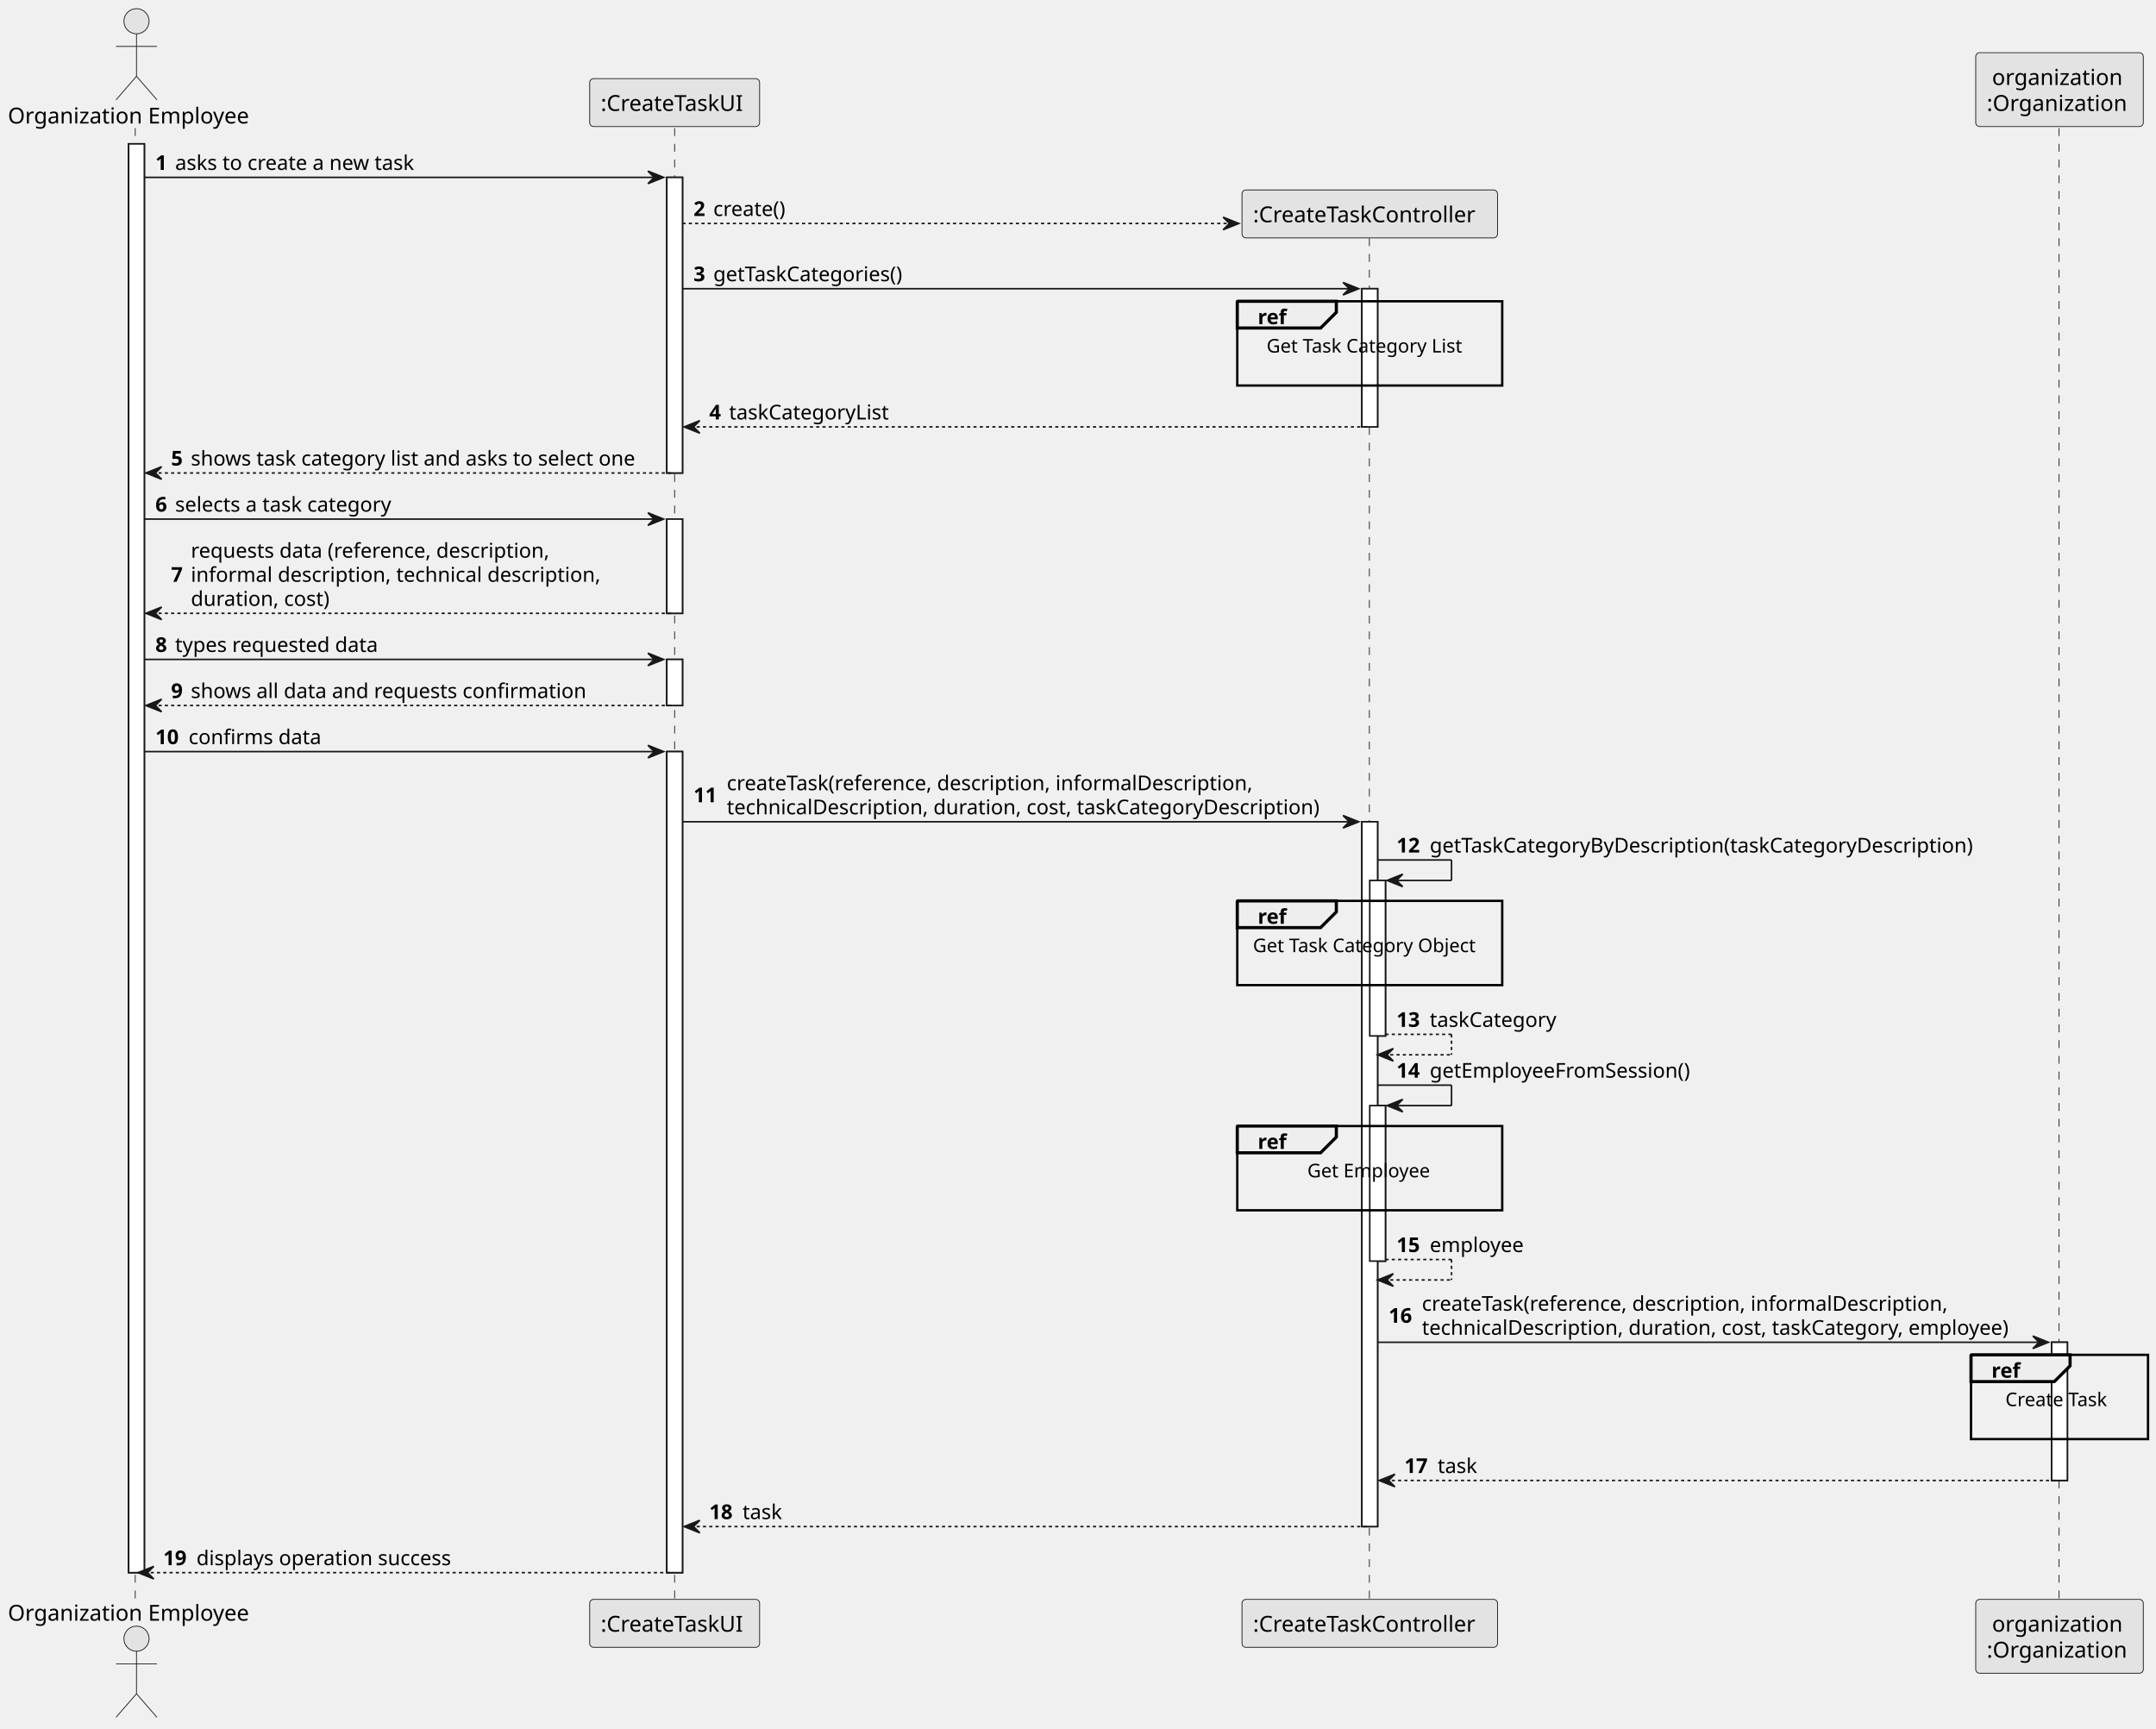
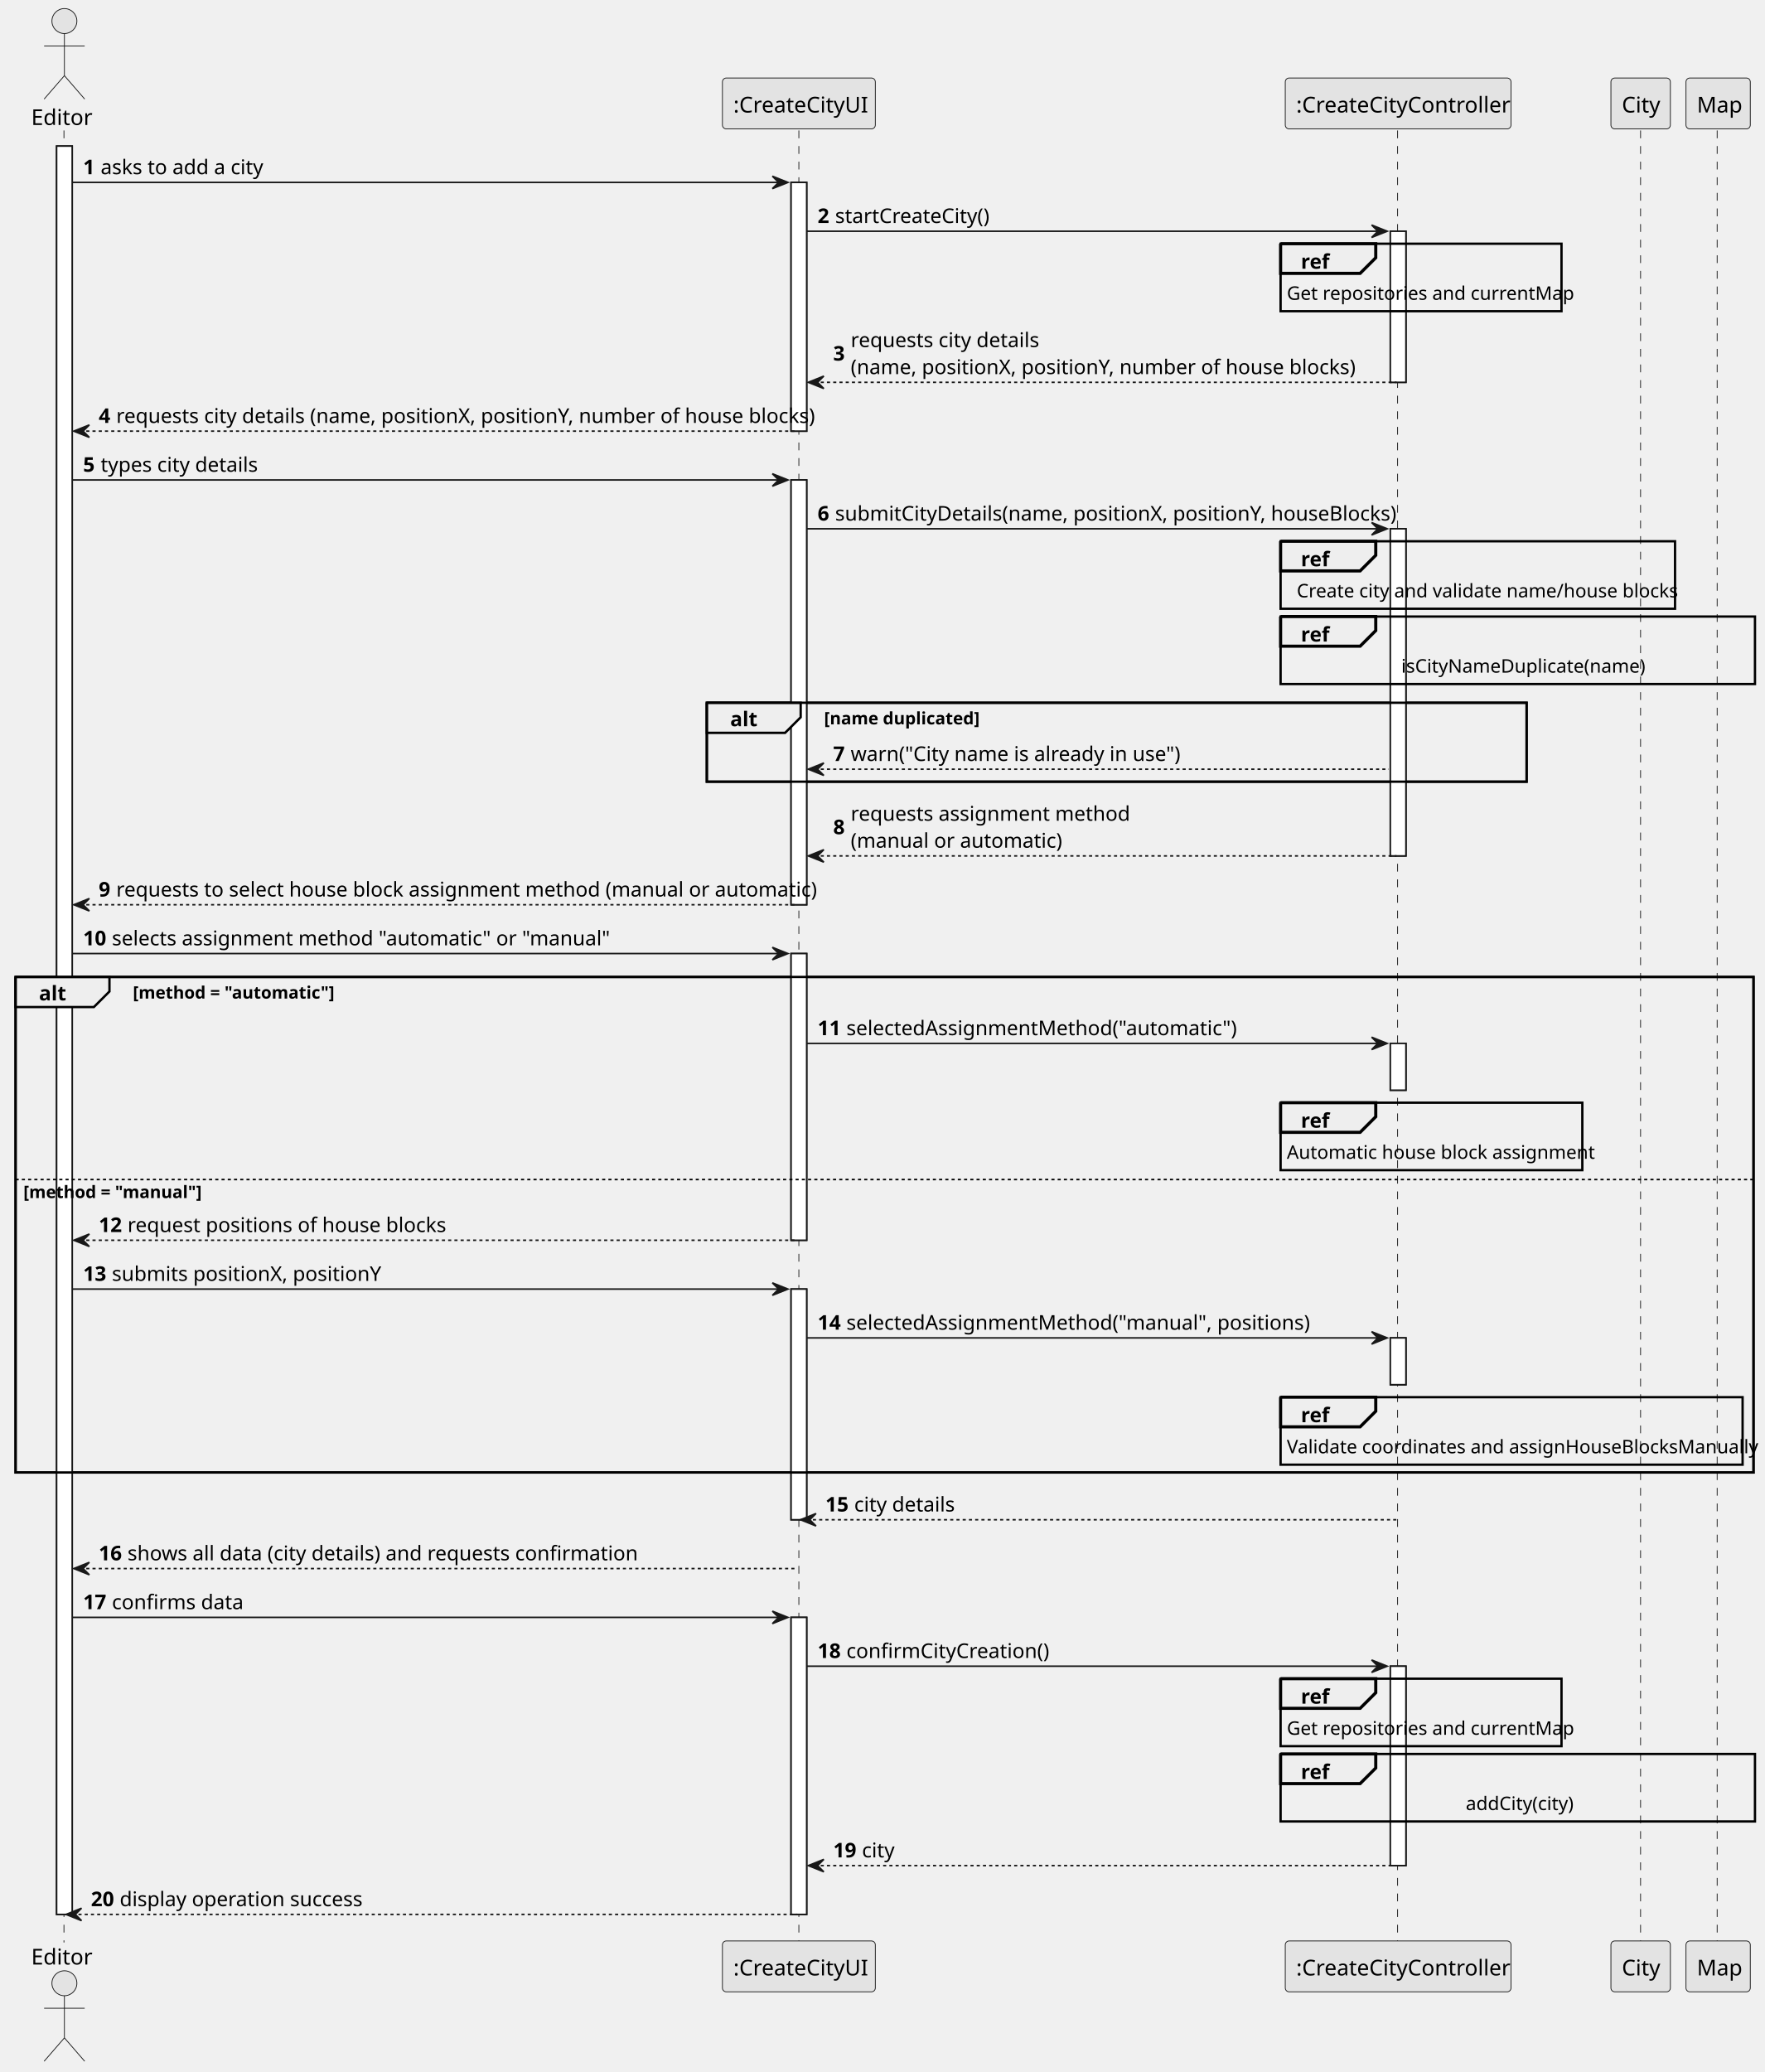
- <svg xmlns="http://www.w3.org/2000/svg" contentStyleType="text/css" height="1099px" preserveAspectRatio="none" style="width:1371px;height:1099px;background:#FFFFFF;" version="1.1" viewBox="0 0 1371 1099" width="1371px" zoomAndPan="magnify">
+ <svg xmlns="http://www.w3.org/2000/svg" contentStyleType="text/css" height="1328px" preserveAspectRatio="none" style="width:1131px;height:1328px;background:#FFFFFF;" version="1.1" viewBox="0 0 1131 1328" width="1131px" zoomAndPan="magnify">
  <defs />
  <g>
-     <rect fill="#FFFFFF" height="908.625" style="stroke:#181818;stroke-width:1.0;" width="10" x="81.794" y="91.488" />
-     <rect fill="#FFFFFF" height="187.996" style="stroke:#181818;stroke-width:1.0;" width="10" x="424.012" y="112.799" />
-     <rect fill="#FFFFFF" height="59.932" style="stroke:#181818;stroke-width:1.0;" width="10" x="424.012" y="330.106" />
-     <rect fill="#FFFFFF" height="29.311" style="stroke:#181818;stroke-width:1.0;" width="10" x="424.012" y="419.348" />
-     <rect fill="#FFFFFF" height="522.144" style="stroke:#181818;stroke-width:1.0;" width="10" x="424.012" y="477.969" />
-     <rect fill="#FFFFFF" height="87.887" style="stroke:#181818;stroke-width:1.0;" width="10" x="866.023" y="183.598" />
-     <rect fill="#FFFFFF" height="448.213" style="stroke:#181818;stroke-width:1.0;" width="10" x="866.023" y="522.59" />
-     <rect fill="#FFFFFF" height="98.887" style="stroke:#181818;stroke-width:1.0;" width="10" x="871.023" y="559.9" />
-     <rect fill="#FFFFFF" height="98.887" style="stroke:#181818;stroke-width:1.0;" width="10" x="871.023" y="703.098" />
-     <rect fill="#FFFFFF" height="87.887" style="stroke:#181818;stroke-width:1.0;" width="10" x="1304.645" y="853.606" />
-     <line style="stroke:#181818;stroke-width:0.5;stroke-dasharray:5.0,5.0;" x1="86" x2="86" y1="81.488" y2="1018.113" />
-     <line style="stroke:#181818;stroke-width:0.5;stroke-dasharray:5.0,5.0;" x1="428.988" x2="428.988" y1="81.488" y2="1018.113" />
-     <line style="stroke:#181818;stroke-width:0.5;stroke-dasharray:5.0,5.0;" x1="870.785" x2="870.785" y1="151.543" y2="1018.113" />
-     <line style="stroke:#181818;stroke-width:0.5;stroke-dasharray:5.0,5.0;" x1="1309.366" x2="1309.366" y1="81.488" y2="1018.113" />
-     <text fill="#000000" font-family="sans-serif" font-size="14" lengthAdjust="spacing" textLength="157.589" x="5" y="78.535">Organization Employee</text>
-     <ellipse cx="86.794" cy="13.5" fill="#E3E3E3" rx="8" ry="8" style="stroke:#181818;stroke-width:0.5;" />
-     <path d="M86.794,21.5 L86.794,48.5 M73.794,29.5 L99.794,29.5 M86.794,48.5 L73.794,63.5 M86.794,48.5 L99.794,63.5 " fill="none" style="stroke:#181818;stroke-width:0.5;" />
-     <text fill="#000000" font-family="sans-serif" font-size="14" lengthAdjust="spacing" textLength="157.589" x="5" y="1030.648">Organization Employee</text>
-     <ellipse cx="86.794" cy="1042.102" fill="#E3E3E3" rx="8" ry="8" style="stroke:#181818;stroke-width:0.5;" />
-     <path d="M86.794,1050.102 L86.794,1077.102 M73.794,1058.102 L99.794,1058.102 M86.794,1077.102 L73.794,1092.102 M86.794,1077.102 L99.794,1092.102 " fill="none" style="stroke:#181818;stroke-width:0.5;" />
-     <rect fill="#E3E3E3" height="30.488" rx="2.5" ry="2.5" style="stroke:#181818;stroke-width:0.5;" width="108.049" x="374.988" y="50" />
-     <text fill="#000000" font-family="sans-serif" font-size="14" lengthAdjust="spacing" textLength="94.049" x="381.988" y="70.535">:CreateTaskUI</text>
-     <rect fill="#E3E3E3" height="30.488" rx="2.5" ry="2.5" style="stroke:#181818;stroke-width:0.5;" width="108.049" x="374.988" y="1017.113" />
-     <text fill="#000000" font-family="sans-serif" font-size="14" lengthAdjust="spacing" textLength="94.049" x="381.988" y="1037.648">:CreateTaskUI</text>
-     <rect fill="#E3E3E3" height="30.488" rx="2.5" ry="2.5" style="stroke:#181818;stroke-width:0.5;" width="162.477" x="789.785" y="1017.113" />
-     <text fill="#000000" font-family="sans-serif" font-size="14" lengthAdjust="spacing" textLength="148.477" x="796.785" y="1037.648">:CreateTaskController</text>
-     <rect fill="#E3E3E3" height="46.977" rx="2.5" ry="2.5" style="stroke:#181818;stroke-width:0.5;" width="106.559" x="1256.366" y="33.512" />
-     <text fill="#000000" font-family="sans-serif" font-size="14" lengthAdjust="spacing" textLength="85.853" x="1266.719" y="54.047">organization</text>
-     <text fill="#000000" font-family="sans-serif" font-size="14" lengthAdjust="spacing" textLength="92.559" x="1263.366" y="70.535">:Organization</text>
-     <rect fill="#E3E3E3" height="46.977" rx="2.5" ry="2.5" style="stroke:#181818;stroke-width:0.5;" width="106.559" x="1256.366" y="1017.113" />
-     <text fill="#000000" font-family="sans-serif" font-size="14" lengthAdjust="spacing" textLength="85.853" x="1266.719" y="1037.648">organization</text>
-     <text fill="#000000" font-family="sans-serif" font-size="14" lengthAdjust="spacing" textLength="92.559" x="1263.366" y="1054.137">:Organization</text>
-     <rect fill="#FFFFFF" height="908.625" style="stroke:#181818;stroke-width:1.0;" width="10" x="81.794" y="91.488" />
-     <rect fill="#FFFFFF" height="187.996" style="stroke:#181818;stroke-width:1.0;" width="10" x="424.012" y="112.799" />
-     <rect fill="#FFFFFF" height="59.932" style="stroke:#181818;stroke-width:1.0;" width="10" x="424.012" y="330.106" />
-     <rect fill="#FFFFFF" height="29.311" style="stroke:#181818;stroke-width:1.0;" width="10" x="424.012" y="419.348" />
-     <rect fill="#FFFFFF" height="522.144" style="stroke:#181818;stroke-width:1.0;" width="10" x="424.012" y="477.969" />
-     <rect fill="#FFFFFF" height="87.887" style="stroke:#181818;stroke-width:1.0;" width="10" x="866.023" y="183.598" />
-     <rect fill="#FFFFFF" height="448.213" style="stroke:#181818;stroke-width:1.0;" width="10" x="866.023" y="522.59" />
-     <rect fill="#FFFFFF" height="98.887" style="stroke:#181818;stroke-width:1.0;" width="10" x="871.023" y="559.9" />
-     <rect fill="#FFFFFF" height="98.887" style="stroke:#181818;stroke-width:1.0;" width="10" x="871.023" y="703.098" />
-     <rect fill="#FFFFFF" height="87.887" style="stroke:#181818;stroke-width:1.0;" width="10" x="1304.645" y="853.606" />
-     <polygon fill="#181818" points="412.012,108.799,422.012,112.799,412.012,116.799,416.012,112.799" style="stroke:#181818;stroke-width:1.0;" />
-     <line style="stroke:#181818;stroke-width:1.0;" x1="91.794" x2="418.012" y1="112.799" y2="112.799" />
-     <text fill="#000000" font-family="sans-serif" font-size="13" font-weight="bold" lengthAdjust="spacing" textLength="8.576" x="98.794" y="108.057">1</text>
-     <text fill="#000000" font-family="sans-serif" font-size="13" lengthAdjust="spacing" textLength="158.723" x="111.37" y="108.057">asks to create a new task</text>
-     <polygon fill="#181818" points="777.785,138.109,787.785,142.109,777.785,146.109,781.785,142.109" style="stroke:#181818;stroke-width:1.0;" />
-     <line style="stroke:#181818;stroke-width:1.0;stroke-dasharray:2.0,2.0;" x1="434.012" x2="783.785" y1="142.109" y2="142.109" />
-     <text fill="#000000" font-family="sans-serif" font-size="13" font-weight="bold" lengthAdjust="spacing" textLength="8.576" x="441.012" y="137.367">2</text>
-     <text fill="#000000" font-family="sans-serif" font-size="13" lengthAdjust="spacing" textLength="46.96" x="453.588" y="137.367">create()</text>
-     <rect fill="#E3E3E3" height="30.488" rx="2.5" ry="2.5" style="stroke:#181818;stroke-width:0.5;" width="162.477" x="789.785" y="120.799" />
-     <text fill="#000000" font-family="sans-serif" font-size="14" lengthAdjust="spacing" textLength="148.477" x="796.785" y="141.334">:CreateTaskController</text>
-     <polygon fill="#181818" points="854.023,179.598,864.023,183.598,854.023,187.598,858.023,183.598" style="stroke:#181818;stroke-width:1.0;" />
-     <line style="stroke:#181818;stroke-width:1.0;" x1="434.012" x2="860.023" y1="183.598" y2="183.598" />
-     <text fill="#000000" font-family="sans-serif" font-size="13" font-weight="bold" lengthAdjust="spacing" textLength="8.576" x="441.012" y="178.856">3</text>
-     <text fill="#000000" font-family="sans-serif" font-size="13" lengthAdjust="spacing" textLength="125.607" x="453.588" y="178.856">getTaskCategories()</text>
-     <rect fill="none" height="53.576" style="stroke:#000000;stroke-width:1.5;" width="168.477" x="786.785" y="191.598" />
-     <path d="M786.785,191.598 L849.785,191.598 L849.785,198.598 L839.785,208.598 L786.785,208.598 L786.785,191.598 " fill="#EEEEEE" style="stroke:#000000;stroke-width:2.0;" />
-     <text fill="#000000" font-family="sans-serif" font-size="13" font-weight="bold" lengthAdjust="spacing" textLength="18.916" x="799.785" y="206.166">ref</text>
-     <text fill="#000000" font-family="sans-serif" font-size="12" lengthAdjust="spacing" textLength="131.191" x="805.428" y="224.199">Get Task Category List</text>
-     <text fill="#000000" font-family="sans-serif" font-size="12" lengthAdjust="spacing" textLength="3.797" x="869.125" y="238.332"> </text>
-     <polygon fill="#181818" points="445.012,267.484,435.012,271.484,445.012,275.484,441.012,271.484" style="stroke:#181818;stroke-width:1.0;" />
-     <line style="stroke:#181818;stroke-width:1.0;stroke-dasharray:2.0,2.0;" x1="439.012" x2="870.023" y1="271.484" y2="271.484" />
-     <text fill="#000000" font-family="sans-serif" font-size="13" font-weight="bold" lengthAdjust="spacing" textLength="8.576" x="451.012" y="266.742">4</text>
-     <text fill="#000000" font-family="sans-serif" font-size="13" lengthAdjust="spacing" textLength="104.927" x="463.588" y="266.742">taskCategoryList</text>
-     <polygon fill="#181818" points="102.794,296.795,92.794,300.795,102.794,304.795,98.794,300.795" style="stroke:#181818;stroke-width:1.0;" />
-     <line style="stroke:#181818;stroke-width:1.0;stroke-dasharray:2.0,2.0;" x1="96.794" x2="428.012" y1="300.795" y2="300.795" />
-     <text fill="#000000" font-family="sans-serif" font-size="13" font-weight="bold" lengthAdjust="spacing" textLength="8.576" x="108.794" y="296.053">5</text>
-     <text fill="#000000" font-family="sans-serif" font-size="13" lengthAdjust="spacing" textLength="295.642" x="121.37" y="296.053">shows task category list and asks to select one</text>
-     <polygon fill="#181818" points="412.012,326.106,422.012,330.106,412.012,334.106,416.012,330.106" style="stroke:#181818;stroke-width:1.0;" />
-     <line style="stroke:#181818;stroke-width:1.0;" x1="91.794" x2="418.012" y1="330.106" y2="330.106" />
-     <text fill="#000000" font-family="sans-serif" font-size="13" font-weight="bold" lengthAdjust="spacing" textLength="8.576" x="98.794" y="325.363">6</text>
-     <text fill="#000000" font-family="sans-serif" font-size="13" lengthAdjust="spacing" textLength="142.949" x="111.37" y="325.363">selects a task category</text>
-     <polygon fill="#181818" points="102.794,386.037,92.794,390.037,102.794,394.037,98.794,390.037" style="stroke:#181818;stroke-width:1.0;" />
-     <line style="stroke:#181818;stroke-width:1.0;stroke-dasharray:2.0,2.0;" x1="96.794" x2="428.012" y1="390.037" y2="390.037" />
-     <text fill="#000000" font-family="sans-serif" font-size="13" font-weight="bold" lengthAdjust="spacing" textLength="8.576" x="108.794" y="369.984">7</text>
-     <text fill="#000000" font-family="sans-serif" font-size="13" lengthAdjust="spacing" textLength="236.126" x="121.37" y="354.674">requests data (reference, description,</text>
-     <text fill="#000000" font-family="sans-serif" font-size="13" lengthAdjust="spacing" textLength="271.089" x="121.37" y="369.984">informal description, technical description,</text>
-     <text fill="#000000" font-family="sans-serif" font-size="13" lengthAdjust="spacing" textLength="92.009" x="121.37" y="385.295">duration, cost)</text>
-     <polygon fill="#181818" points="412.012,415.348,422.012,419.348,412.012,423.348,416.012,419.348" style="stroke:#181818;stroke-width:1.0;" />
-     <line style="stroke:#181818;stroke-width:1.0;" x1="91.794" x2="418.012" y1="419.348" y2="419.348" />
-     <text fill="#000000" font-family="sans-serif" font-size="13" font-weight="bold" lengthAdjust="spacing" textLength="8.576" x="98.794" y="414.606">8</text>
-     <text fill="#000000" font-family="sans-serif" font-size="13" lengthAdjust="spacing" textLength="132.304" x="111.37" y="414.606">types requested data</text>
-     <polygon fill="#181818" points="102.794,444.658,92.794,448.658,102.794,452.658,98.794,448.658" style="stroke:#181818;stroke-width:1.0;" />
-     <line style="stroke:#181818;stroke-width:1.0;stroke-dasharray:2.0,2.0;" x1="96.794" x2="428.012" y1="448.658" y2="448.658" />
-     <text fill="#000000" font-family="sans-serif" font-size="13" font-weight="bold" lengthAdjust="spacing" textLength="8.576" x="108.794" y="443.916">9</text>
-     <text fill="#000000" font-family="sans-serif" font-size="13" lengthAdjust="spacing" textLength="260.146" x="121.37" y="443.916">shows all data and requests confirmation</text>
-     <polygon fill="#181818" points="412.012,473.969,422.012,477.969,412.012,481.969,416.012,477.969" style="stroke:#181818;stroke-width:1.0;" />
-     <line style="stroke:#181818;stroke-width:1.0;" x1="91.794" x2="418.012" y1="477.969" y2="477.969" />
-     <text fill="#000000" font-family="sans-serif" font-size="13" font-weight="bold" lengthAdjust="spacing" textLength="17.151" x="98.794" y="473.227">10</text>
-     <text fill="#000000" font-family="sans-serif" font-size="13" lengthAdjust="spacing" textLength="86.849" x="119.946" y="473.227">confirms data</text>
-     <polygon fill="#181818" points="854.023,518.59,864.023,522.59,854.023,526.59,858.023,522.59" style="stroke:#181818;stroke-width:1.0;" />
-     <line style="stroke:#181818;stroke-width:1.0;" x1="434.012" x2="860.023" y1="522.59" y2="522.59" />
-     <text fill="#000000" font-family="sans-serif" font-size="13" font-weight="bold" lengthAdjust="spacing" textLength="17.151" x="441.012" y="510.192">11</text>
-     <text fill="#000000" font-family="sans-serif" font-size="13" lengthAdjust="spacing" textLength="347.864" x="462.164" y="502.537">createTask(reference, description, informalDescription,</text>
-     <text fill="#000000" font-family="sans-serif" font-size="13" lengthAdjust="spacing" textLength="391.86" x="462.164" y="517.848">technicalDescription, duration, cost, taskCategoryDescription)</text>
-     <line style="stroke:#181818;stroke-width:1.0;" x1="876.023" x2="923.023" y1="546.9" y2="546.9" />
-     <line style="stroke:#181818;stroke-width:1.0;" x1="923.023" x2="923.023" y1="546.9" y2="559.9" />
-     <line style="stroke:#181818;stroke-width:1.0;" x1="882.023" x2="923.023" y1="559.9" y2="559.9" />
-     <polygon fill="#181818" points="892.023,555.9,882.023,559.9,892.023,563.9,888.023,559.9" style="stroke:#181818;stroke-width:1.0;" />
-     <text fill="#000000" font-family="sans-serif" font-size="13" font-weight="bold" lengthAdjust="spacing" textLength="17.151" x="888.023" y="542.158">12</text>
-     <text fill="#000000" font-family="sans-serif" font-size="13" lengthAdjust="spacing" textLength="356.186" x="909.175" y="542.158">getTaskCategoryByDescription(taskCategoryDescription)</text>
-     <rect fill="none" height="53.576" style="stroke:#000000;stroke-width:1.5;" width="168.477" x="786.785" y="572.9" />
-     <path d="M786.785,572.9 L849.785,572.9 L849.785,579.9 L839.785,589.9 L786.785,589.9 L786.785,572.9 " fill="#EEEEEE" style="stroke:#000000;stroke-width:2.0;" />
-     <text fill="#000000" font-family="sans-serif" font-size="13" font-weight="bold" lengthAdjust="spacing" textLength="18.916" x="799.785" y="587.469">ref</text>
-     <text fill="#000000" font-family="sans-serif" font-size="12" lengthAdjust="spacing" textLength="148.565" x="796.741" y="605.502">Get Task Category Object</text>
-     <text fill="#000000" font-family="sans-serif" font-size="12" lengthAdjust="spacing" textLength="3.797" x="869.125" y="619.635"> </text>
-     <line style="stroke:#181818;stroke-width:1.0;stroke-dasharray:2.0,2.0;" x1="881.023" x2="923.023" y1="657.787" y2="657.787" />
-     <line style="stroke:#181818;stroke-width:1.0;stroke-dasharray:2.0,2.0;" x1="923.023" x2="923.023" y1="657.787" y2="670.787" />
-     <line style="stroke:#181818;stroke-width:1.0;stroke-dasharray:2.0,2.0;" x1="876.023" x2="923.023" y1="670.787" y2="670.787" />
-     <polygon fill="#181818" points="886.023,666.787,876.023,670.787,886.023,674.787,882.023,670.787" style="stroke:#181818;stroke-width:1.0;" />
-     <text fill="#000000" font-family="sans-serif" font-size="13" font-weight="bold" lengthAdjust="spacing" textLength="17.151" x="888.023" y="653.045">13</text>
-     <text fill="#000000" font-family="sans-serif" font-size="13" lengthAdjust="spacing" textLength="82.748" x="909.175" y="653.045">taskCategory</text>
-     <line style="stroke:#181818;stroke-width:1.0;" x1="876.023" x2="923.023" y1="690.098" y2="690.098" />
-     <line style="stroke:#181818;stroke-width:1.0;" x1="923.023" x2="923.023" y1="690.098" y2="703.098" />
-     <line style="stroke:#181818;stroke-width:1.0;" x1="882.023" x2="923.023" y1="703.098" y2="703.098" />
-     <polygon fill="#181818" points="892.023,699.098,882.023,703.098,892.023,707.098,888.023,703.098" style="stroke:#181818;stroke-width:1.0;" />
-     <text fill="#000000" font-family="sans-serif" font-size="13" font-weight="bold" lengthAdjust="spacing" textLength="17.151" x="888.023" y="685.356">14</text>
-     <text fill="#000000" font-family="sans-serif" font-size="13" lengthAdjust="spacing" textLength="168.772" x="909.175" y="685.356">getEmployeeFromSession()</text>
-     <rect fill="none" height="53.576" style="stroke:#000000;stroke-width:1.5;" width="168.477" x="786.785" y="716.098" />
-     <path d="M786.785,716.098 L849.785,716.098 L849.785,723.098 L839.785,733.098 L786.785,733.098 L786.785,716.098 " fill="#EEEEEE" style="stroke:#000000;stroke-width:2.0;" />
-     <text fill="#000000" font-family="sans-serif" font-size="13" font-weight="bold" lengthAdjust="spacing" textLength="18.916" x="799.785" y="730.666">ref</text>
-     <text fill="#000000" font-family="sans-serif" font-size="12" lengthAdjust="spacing" textLength="79.383" x="831.332" y="748.699">Get Employee</text>
-     <text fill="#000000" font-family="sans-serif" font-size="12" lengthAdjust="spacing" textLength="3.797" x="869.125" y="762.832"> </text>
-     <line style="stroke:#181818;stroke-width:1.0;stroke-dasharray:2.0,2.0;" x1="881.023" x2="923.023" y1="800.984" y2="800.984" />
-     <line style="stroke:#181818;stroke-width:1.0;stroke-dasharray:2.0,2.0;" x1="923.023" x2="923.023" y1="800.984" y2="813.984" />
-     <line style="stroke:#181818;stroke-width:1.0;stroke-dasharray:2.0,2.0;" x1="876.023" x2="923.023" y1="813.984" y2="813.984" />
-     <polygon fill="#181818" points="886.023,809.984,876.023,813.984,886.023,817.984,882.023,813.984" style="stroke:#181818;stroke-width:1.0;" />
-     <text fill="#000000" font-family="sans-serif" font-size="13" font-weight="bold" lengthAdjust="spacing" textLength="17.151" x="888.023" y="796.242">15</text>
-     <text fill="#000000" font-family="sans-serif" font-size="13" lengthAdjust="spacing" textLength="60.582" x="909.175" y="796.242">employee</text>
-     <polygon fill="#181818" points="1292.645,849.606,1302.645,853.606,1292.645,857.606,1296.645,853.606" style="stroke:#181818;stroke-width:1.0;" />
-     <line style="stroke:#181818;stroke-width:1.0;" x1="876.023" x2="1298.645" y1="853.606" y2="853.606" />
-     <text fill="#000000" font-family="sans-serif" font-size="13" font-weight="bold" lengthAdjust="spacing" textLength="17.151" x="883.023" y="841.208">16</text>
-     <text fill="#000000" font-family="sans-serif" font-size="13" lengthAdjust="spacing" textLength="347.864" x="904.175" y="833.553">createTask(reference, description, informalDescription,</text>
-     <text fill="#000000" font-family="sans-serif" font-size="13" lengthAdjust="spacing" textLength="388.47" x="904.175" y="848.863">technicalDescription, duration, cost, taskCategory, employee)</text>
-     <rect fill="none" height="53.576" style="stroke:#000000;stroke-width:1.5;" width="112.559" x="1253.366" y="861.606" />
-     <path d="M1253.366,861.606 L1316.366,861.606 L1316.366,868.606 L1306.366,878.606 L1253.366,878.606 L1253.366,861.606 " fill="#EEEEEE" style="stroke:#000000;stroke-width:2.0;" />
-     <text fill="#000000" font-family="sans-serif" font-size="13" font-weight="bold" lengthAdjust="spacing" textLength="18.916" x="1266.366" y="876.174">ref</text>
-     <text fill="#000000" font-family="sans-serif" font-size="12" lengthAdjust="spacing" textLength="68.842" x="1275.224" y="894.207">Create Task</text>
-     <text fill="#000000" font-family="sans-serif" font-size="12" lengthAdjust="spacing" textLength="3.797" x="1307.747" y="908.34"> </text>
-     <polygon fill="#181818" points="887.023,937.492,877.023,941.492,887.023,945.492,883.023,941.492" style="stroke:#181818;stroke-width:1.0;" />
-     <line style="stroke:#181818;stroke-width:1.0;stroke-dasharray:2.0,2.0;" x1="881.023" x2="1308.645" y1="941.492" y2="941.492" />
-     <text fill="#000000" font-family="sans-serif" font-size="13" font-weight="bold" lengthAdjust="spacing" textLength="17.151" x="893.023" y="936.75">17</text>
-     <text fill="#000000" font-family="sans-serif" font-size="13" lengthAdjust="spacing" textLength="26.267" x="914.175" y="936.75">task</text>
-     <polygon fill="#181818" points="445.012,966.803,435.012,970.803,445.012,974.803,441.012,970.803" style="stroke:#181818;stroke-width:1.0;" />
-     <line style="stroke:#181818;stroke-width:1.0;stroke-dasharray:2.0,2.0;" x1="439.012" x2="870.023" y1="970.803" y2="970.803" />
-     <text fill="#000000" font-family="sans-serif" font-size="13" font-weight="bold" lengthAdjust="spacing" textLength="17.151" x="451.012" y="966.061">18</text>
-     <text fill="#000000" font-family="sans-serif" font-size="13" lengthAdjust="spacing" textLength="26.267" x="472.164" y="966.061">task</text>
-     <polygon fill="#181818" points="97.794,996.113,87.794,1000.113,97.794,1004.113,93.794,1000.113" style="stroke:#181818;stroke-width:1.0;" />
-     <line style="stroke:#181818;stroke-width:1.0;stroke-dasharray:2.0,2.0;" x1="91.794" x2="428.012" y1="1000.113" y2="1000.113" />
-     <text fill="#000000" font-family="sans-serif" font-size="13" font-weight="bold" lengthAdjust="spacing" textLength="17.151" x="103.794" y="995.371">19</text>
-     <text fill="#000000" font-family="sans-serif" font-size="13" lengthAdjust="spacing" textLength="168.422" x="124.946" y="995.371">displays operation success</text>
+     <rect fill="#FFFFFF" height="1133.379" style="stroke:#181818;stroke-width:1.0;" width="10" x="36.286" y="93.621" />
+     <rect fill="#FFFFFF" height="159.416" style="stroke:#181818;stroke-width:1.0;" width="10" x="507.12" y="116.912" />
+     <rect fill="#FFFFFF" height="272.25" style="stroke:#181818;stroke-width:1.0;" width="10" x="507.12" y="307.619" />
+     <rect fill="#FFFFFF" height="183.756" style="stroke:#181818;stroke-width:1.0;" width="10" x="507.12" y="611.16" />
+     <rect fill="#FFFFFF" height="147.834" style="stroke:#181818;stroke-width:1.0;" width="10" x="507.12" y="826.207" />
+     <rect fill="#FFFFFF" height="190.377" style="stroke:#181818;stroke-width:1.0;" width="10" x="507.12" y="1036.623" />
+     <rect fill="#FFFFFF" height="96.834" style="stroke:#181818;stroke-width:1.0;" width="10" x="891.279" y="148.203" />
+     <rect fill="#FFFFFF" height="209.668" style="stroke:#181818;stroke-width:1.0;" width="10" x="891.279" y="338.91" />
+     <rect fill="#FFFFFF" height="30" style="stroke:#181818;stroke-width:1.0;" width="10" x="891.279" y="668.742" />
+     <rect fill="#FFFFFF" height="30" style="stroke:#181818;stroke-width:1.0;" width="10" x="891.279" y="857.498" />
+     <rect fill="#FFFFFF" height="127.795" style="stroke:#181818;stroke-width:1.0;" width="10" x="891.279" y="1067.914" />
+     <rect fill="none" height="50.582" style="stroke:#000000;stroke-width:1.5;" width="525.524" x="453.11" y="450.414" />
+     <rect fill="none" height="317.59" style="stroke:#000000;stroke-width:1.5;" width="1114.094" x="10" y="626.16" />
+     <line style="stroke:#181818;stroke-width:0.5;stroke-dasharray:5.0,5.0;" x1="41" x2="41" y1="83.621" y2="1245" />
+     <line style="stroke:#181818;stroke-width:0.5;stroke-dasharray:5.0,5.0;" x1="512.11" x2="512.11" y1="83.621" y2="1245" />
+     <line style="stroke:#181818;stroke-width:0.5;stroke-dasharray:5.0,5.0;" x1="895.924" x2="895.924" y1="83.621" y2="1245" />
+     <line style="stroke:#181818;stroke-width:0.5;stroke-dasharray:5.0,5.0;" x1="1051.684" x2="1051.684" y1="83.621" y2="1245" />
+     <line style="stroke:#181818;stroke-width:0.5;stroke-dasharray:5.0,5.0;" x1="1100.794" x2="1100.794" y1="83.621" y2="1245" />
+     <text fill="#000000" font-family="sans-serif" font-size="14" lengthAdjust="spacing" textLength="36.572" x="20" y="80.107">Editor</text>
+     <ellipse cx="41.286" cy="13.5" fill="#E3E3E3" rx="8" ry="8" style="stroke:#181818;stroke-width:0.5;" />
+     <path d="M41.286,21.5 L41.286,48.5 M28.286,29.5 L54.286,29.5 M41.286,48.5 L28.286,63.5 M41.286,48.5 L54.286,63.5 " fill="none" style="stroke:#181818;stroke-width:0.5;" />
+     <text fill="#000000" font-family="sans-serif" font-size="14" lengthAdjust="spacing" textLength="36.572" x="20" y="1259.107">Editor</text>
+     <ellipse cx="41.286" cy="1271.121" fill="#E3E3E3" rx="8" ry="8" style="stroke:#181818;stroke-width:0.5;" />
+     <path d="M41.286,1279.121 L41.286,1306.121 M28.286,1287.121 L54.286,1287.121 M41.286,1306.121 L28.286,1321.121 M41.286,1306.121 L54.286,1321.121 " fill="none" style="stroke:#181818;stroke-width:0.5;" />
+     <rect fill="#E3E3E3" height="32.621" rx="2.5" ry="2.5" style="stroke:#181818;stroke-width:0.5;" width="98.02" x="463.11" y="50" />
+     <text fill="#000000" font-family="sans-serif" font-size="14" lengthAdjust="spacing" textLength="84.02" x="470.11" y="72.107">:CreateCityUI</text>
+     <rect fill="#E3E3E3" height="32.621" rx="2.5" ry="2.5" style="stroke:#181818;stroke-width:0.5;" width="98.02" x="463.11" y="1244" />
+     <text fill="#000000" font-family="sans-serif" font-size="14" lengthAdjust="spacing" textLength="84.02" x="470.11" y="1266.107">:CreateCityUI</text>
+     <rect fill="#E3E3E3" height="32.621" rx="2.5" ry="2.5" style="stroke:#181818;stroke-width:0.5;" width="144.71" x="823.924" y="50" />
+     <text fill="#000000" font-family="sans-serif" font-size="14" lengthAdjust="spacing" textLength="130.71" x="830.924" y="72.107">:CreateCityController</text>
+     <rect fill="#E3E3E3" height="32.621" rx="2.5" ry="2.5" style="stroke:#181818;stroke-width:0.5;" width="144.71" x="823.924" y="1244" />
+     <text fill="#000000" font-family="sans-serif" font-size="14" lengthAdjust="spacing" textLength="130.71" x="830.924" y="1266.107">:CreateCityController</text>
+     <rect fill="#E3E3E3" height="32.621" rx="2.5" ry="2.5" style="stroke:#181818;stroke-width:0.5;" width="38.11" x="1032.684" y="50" />
+     <text fill="#000000" font-family="sans-serif" font-size="14" lengthAdjust="spacing" textLength="24.11" x="1039.684" y="72.107">City</text>
+     <rect fill="#E3E3E3" height="32.621" rx="2.5" ry="2.5" style="stroke:#181818;stroke-width:0.5;" width="38.11" x="1032.684" y="1244" />
+     <text fill="#000000" font-family="sans-serif" font-size="14" lengthAdjust="spacing" textLength="24.11" x="1039.684" y="1266.107">City</text>
+     <rect fill="#E3E3E3" height="32.621" rx="2.5" ry="2.5" style="stroke:#181818;stroke-width:0.5;" width="41.234" x="1080.794" y="50" />
+     <text fill="#000000" font-family="sans-serif" font-size="14" lengthAdjust="spacing" textLength="27.234" x="1087.794" y="72.107">Map</text>
+     <rect fill="#E3E3E3" height="32.621" rx="2.5" ry="2.5" style="stroke:#181818;stroke-width:0.5;" width="41.234" x="1080.794" y="1244" />
+     <text fill="#000000" font-family="sans-serif" font-size="14" lengthAdjust="spacing" textLength="27.234" x="1087.794" y="1266.107">Map</text>
+     <rect fill="#FFFFFF" height="1133.379" style="stroke:#181818;stroke-width:1.0;" width="10" x="36.286" y="93.621" />
+     <rect fill="#FFFFFF" height="159.416" style="stroke:#181818;stroke-width:1.0;" width="10" x="507.12" y="116.912" />
+     <rect fill="#FFFFFF" height="272.25" style="stroke:#181818;stroke-width:1.0;" width="10" x="507.12" y="307.619" />
+     <rect fill="#FFFFFF" height="183.756" style="stroke:#181818;stroke-width:1.0;" width="10" x="507.12" y="611.16" />
+     <rect fill="#FFFFFF" height="147.834" style="stroke:#181818;stroke-width:1.0;" width="10" x="507.12" y="826.207" />
+     <rect fill="#FFFFFF" height="190.377" style="stroke:#181818;stroke-width:1.0;" width="10" x="507.12" y="1036.623" />
+     <rect fill="#FFFFFF" height="96.834" style="stroke:#181818;stroke-width:1.0;" width="10" x="891.279" y="148.203" />
+     <rect fill="#FFFFFF" height="209.668" style="stroke:#181818;stroke-width:1.0;" width="10" x="891.279" y="338.91" />
+     <rect fill="#FFFFFF" height="30" style="stroke:#181818;stroke-width:1.0;" width="10" x="891.279" y="668.742" />
+     <rect fill="#FFFFFF" height="30" style="stroke:#181818;stroke-width:1.0;" width="10" x="891.279" y="857.498" />
+     <rect fill="#FFFFFF" height="127.795" style="stroke:#181818;stroke-width:1.0;" width="10" x="891.279" y="1067.914" />
+     <polygon fill="#181818" points="495.12,112.912,505.12,116.912,495.12,120.912,499.12,116.912" style="stroke:#181818;stroke-width:1.0;" />
+     <line style="stroke:#181818;stroke-width:1.0;" x1="46.286" x2="501.12" y1="116.912" y2="116.912" />
+     <text fill="#000000" font-family="sans-serif" font-size="13" font-weight="bold" lengthAdjust="spacing" textLength="7.23" x="53.286" y="111.649">1</text>
+     <text fill="#000000" font-family="sans-serif" font-size="13" lengthAdjust="spacing" textLength="100.439" x="64.516" y="111.649">asks to add a city</text>
+     <polygon fill="#181818" points="879.279,144.203,889.279,148.203,879.279,152.203,883.279,148.203" style="stroke:#181818;stroke-width:1.0;" />
+     <line style="stroke:#181818;stroke-width:1.0;" x1="517.12" x2="885.279" y1="148.203" y2="148.203" />
+     <text fill="#000000" font-family="sans-serif" font-size="13" font-weight="bold" lengthAdjust="spacing" textLength="7.23" x="524.12" y="142.94">2</text>
+     <text fill="#000000" font-family="sans-serif" font-size="13" lengthAdjust="spacing" textLength="95.348" x="535.35" y="142.94">startCreateCity()</text>
+     <rect fill="none" height="43.252" style="stroke:#000000;stroke-width:1.5;" width="180.084" x="820.924" y="156.203" />
+     <path d="M820.924,156.203 L881.924,156.203 L881.924,165.203 L871.924,175.203 L820.924,175.203 L820.924,156.203 " fill="#EEEEEE" style="stroke:#000000;stroke-width:2.0;" />
+     <text fill="#000000" font-family="sans-serif" font-size="13" font-weight="bold" lengthAdjust="spacing" textLength="16.618" x="833.924" y="172.231">ref</text>
+     <text fill="#000000" font-family="sans-serif" font-size="12" lengthAdjust="spacing" textLength="172.084" x="824.924" y="192.152">Get repositories and currentMap</text>
+     <polygon fill="#181818" points="528.12,241.037,518.12,245.037,528.12,249.037,524.12,245.037" style="stroke:#181818;stroke-width:1.0;" />
+     <line style="stroke:#181818;stroke-width:1.0;stroke-dasharray:2.0,2.0;" x1="522.12" x2="895.279" y1="245.037" y2="245.037" />
+     <text fill="#000000" font-family="sans-serif" font-size="13" font-weight="bold" lengthAdjust="spacing" textLength="7.23" x="534.12" y="231.129">3</text>
+     <text fill="#000000" font-family="sans-serif" font-size="13" lengthAdjust="spacing" textLength="114.163" x="545.35" y="222.483">requests city details</text>
+     <text fill="#000000" font-family="sans-serif" font-size="13" lengthAdjust="spacing" textLength="307.83" x="545.35" y="239.774">(name, positionX, positionY, number of house blocks)</text>
+     <polygon fill="#181818" points="57.286,272.328,47.286,276.328,57.286,280.328,53.286,276.328" style="stroke:#181818;stroke-width:1.0;" />
+     <line style="stroke:#181818;stroke-width:1.0;stroke-dasharray:2.0,2.0;" x1="51.286" x2="511.12" y1="276.328" y2="276.328" />
+     <text fill="#000000" font-family="sans-serif" font-size="13" font-weight="bold" lengthAdjust="spacing" textLength="7.23" x="63.286" y="271.065">4</text>
+     <text fill="#000000" font-family="sans-serif" font-size="13" lengthAdjust="spacing" textLength="425.604" x="74.516" y="271.065">requests city details (name, positionX, positionY, number of house blocks)</text>
+     <polygon fill="#181818" points="495.12,303.619,505.12,307.619,495.12,311.619,499.12,307.619" style="stroke:#181818;stroke-width:1.0;" />
+     <line style="stroke:#181818;stroke-width:1.0;" x1="46.286" x2="501.12" y1="307.619" y2="307.619" />
+     <text fill="#000000" font-family="sans-serif" font-size="13" font-weight="bold" lengthAdjust="spacing" textLength="7.23" x="53.286" y="302.356">5</text>
+     <text fill="#000000" font-family="sans-serif" font-size="13" lengthAdjust="spacing" textLength="95.374" x="64.516" y="302.356">types city details</text>
+     <polygon fill="#181818" points="879.279,334.91,889.279,338.91,879.279,342.91,883.279,338.91" style="stroke:#181818;stroke-width:1.0;" />
+     <line style="stroke:#181818;stroke-width:1.0;" x1="517.12" x2="885.279" y1="338.91" y2="338.91" />
+     <text fill="#000000" font-family="sans-serif" font-size="13" font-weight="bold" lengthAdjust="spacing" textLength="7.23" x="524.12" y="333.647">6</text>
+     <text fill="#000000" font-family="sans-serif" font-size="13" lengthAdjust="spacing" textLength="343.929" x="535.35" y="333.647">submitCityDetails(name, positionX, positionY, houseBlocks)</text>
+     <rect fill="none" height="43.252" style="stroke:#000000;stroke-width:1.5;" width="252.87" x="820.924" y="346.91" />
+     <path d="M820.924,346.91 L881.924,346.91 L881.924,355.91 L871.924,365.91 L820.924,365.91 L820.924,346.91 " fill="#EEEEEE" style="stroke:#000000;stroke-width:2.0;" />
+     <text fill="#000000" font-family="sans-serif" font-size="13" font-weight="bold" lengthAdjust="spacing" textLength="16.618" x="833.924" y="362.938">ref</text>
+     <text fill="#000000" font-family="sans-serif" font-size="12" lengthAdjust="spacing" textLength="232.131" x="831.293" y="382.859">Create city and validate name/house blocks</text>
+     <rect fill="none" height="43.252" style="stroke:#000000;stroke-width:1.5;" width="304.104" x="820.924" y="395.162" />
+     <path d="M820.924,395.162 L881.924,395.162 L881.924,404.162 L871.924,414.162 L820.924,414.162 L820.924,395.162 " fill="#EEEEEE" style="stroke:#000000;stroke-width:2.0;" />
+     <text fill="#000000" font-family="sans-serif" font-size="13" font-weight="bold" lengthAdjust="spacing" textLength="16.618" x="833.924" y="411.19">ref</text>
+     <text fill="#000000" font-family="sans-serif" font-size="12" lengthAdjust="spacing" textLength="149.379" x="898.287" y="431.111">isCityNameDuplicate(name)</text>
+     <path d="M453.11,450.414 L513.281,450.414 L513.281,459.705 L503.281,469.705 L453.11,469.705 L453.11,450.414 " fill="#EEEEEE" style="stroke:#000000;stroke-width:1.5;" />
+     <rect fill="none" height="50.582" style="stroke:#000000;stroke-width:1.5;" width="525.524" x="453.11" y="450.414" />
+     <text fill="#000000" font-family="sans-serif" font-size="13" font-weight="bold" lengthAdjust="spacing" textLength="15.171" x="468.11" y="465.442">alt</text>
+     <text fill="#000000" font-family="sans-serif" font-size="11" font-weight="bold" lengthAdjust="spacing" textLength="94.123" x="528.281" y="464.284">[name duplicated]</text>
+     <polygon fill="#181818" points="528.12,488.996,518.12,492.996,528.12,496.996,524.12,492.996" style="stroke:#181818;stroke-width:1.0;" />
+     <line style="stroke:#181818;stroke-width:1.0;stroke-dasharray:2.0,2.0;" x1="522.12" x2="890.279" y1="492.996" y2="492.996" />
+     <text fill="#000000" font-family="sans-serif" font-size="13" font-weight="bold" lengthAdjust="spacing" textLength="7.23" x="534.12" y="487.733">7</text>
+     <text fill="#000000" font-family="sans-serif" font-size="13" lengthAdjust="spacing" textLength="202.135" x="545.35" y="487.733">warn("City name is already in use")</text>
+     <polygon fill="#181818" points="528.12,544.578,518.12,548.578,528.12,552.578,524.12,548.578" style="stroke:#181818;stroke-width:1.0;" />
+     <line style="stroke:#181818;stroke-width:1.0;stroke-dasharray:2.0,2.0;" x1="522.12" x2="895.279" y1="548.578" y2="548.578" />
+     <text fill="#000000" font-family="sans-serif" font-size="13" font-weight="bold" lengthAdjust="spacing" textLength="7.23" x="534.12" y="534.67">8</text>
+     <text fill="#000000" font-family="sans-serif" font-size="13" lengthAdjust="spacing" textLength="166.924" x="545.35" y="526.024">requests assignment method</text>
+     <text fill="#000000" font-family="sans-serif" font-size="13" lengthAdjust="spacing" textLength="126.439" x="545.35" y="543.315">(manual or automatic)</text>
+     <polygon fill="#181818" points="57.286,575.869,47.286,579.869,57.286,583.869,53.286,579.869" style="stroke:#181818;stroke-width:1.0;" />
+     <line style="stroke:#181818;stroke-width:1.0;stroke-dasharray:2.0,2.0;" x1="51.286" x2="511.12" y1="579.869" y2="579.869" />
+     <text fill="#000000" font-family="sans-serif" font-size="13" font-weight="bold" lengthAdjust="spacing" textLength="7.23" x="63.286" y="574.606">9</text>
+     <text fill="#000000" font-family="sans-serif" font-size="13" lengthAdjust="spacing" textLength="421.992" x="74.516" y="574.606">requests to select house block assignment method (manual or automatic)</text>
+     <polygon fill="#181818" points="495.12,607.16,505.12,611.16,495.12,615.16,499.12,611.16" style="stroke:#181818;stroke-width:1.0;" />
+     <line style="stroke:#181818;stroke-width:1.0;" x1="46.286" x2="501.12" y1="611.16" y2="611.16" />
+     <text fill="#000000" font-family="sans-serif" font-size="13" font-weight="bold" lengthAdjust="spacing" textLength="14.46" x="53.286" y="605.898">10</text>
+     <text fill="#000000" font-family="sans-serif" font-size="13" lengthAdjust="spacing" textLength="297.375" x="71.746" y="605.898">selects assignment method "automatic" or "manual"</text>
+     <path d="M10,626.16 L70.171,626.16 L70.171,635.451 L60.171,645.451 L10,645.451 L10,626.16 " fill="#EEEEEE" style="stroke:#000000;stroke-width:1.5;" />
+     <rect fill="none" height="317.59" style="stroke:#000000;stroke-width:1.5;" width="1114.094" x="10" y="626.16" />
+     <text fill="#000000" font-family="sans-serif" font-size="13" font-weight="bold" lengthAdjust="spacing" textLength="15.171" x="25" y="641.188">alt</text>
+     <text fill="#000000" font-family="sans-serif" font-size="11" font-weight="bold" lengthAdjust="spacing" textLength="121.967" x="85.171" y="640.03">[method = "automatic"]</text>
+     <polygon fill="#181818" points="879.279,664.742,889.279,668.742,879.279,672.742,883.279,668.742" style="stroke:#181818;stroke-width:1.0;" />
+     <line style="stroke:#181818;stroke-width:1.0;" x1="517.12" x2="885.279" y1="668.742" y2="668.742" />
+     <text fill="#000000" font-family="sans-serif" font-size="13" font-weight="bold" lengthAdjust="spacing" textLength="14.46" x="524.12" y="663.48">11</text>
+     <text fill="#000000" font-family="sans-serif" font-size="13" lengthAdjust="spacing" textLength="233.949" x="542.58" y="663.48">selectedAssignmentMethod("automatic")</text>
+     <rect fill="none" height="43.252" style="stroke:#000000;stroke-width:1.5;" width="193.432" x="820.924" y="706.742" />
+     <path d="M820.924,706.742 L881.924,706.742 L881.924,715.742 L871.924,725.742 L820.924,725.742 L820.924,706.742 " fill="#EEEEEE" style="stroke:#000000;stroke-width:2.0;" />
+     <text fill="#000000" font-family="sans-serif" font-size="13" font-weight="bold" lengthAdjust="spacing" textLength="16.618" x="833.924" y="722.77">ref</text>
+     <text fill="#000000" font-family="sans-serif" font-size="12" lengthAdjust="spacing" textLength="185.432" x="824.924" y="742.691">Automatic house block assignment</text>
+     <line style="stroke:#000000;stroke-width:1.0;stroke-dasharray:2.0,2.0;" x1="10" x2="1124.094" y1="755.994" y2="755.994" />
+     <text fill="#000000" font-family="sans-serif" font-size="11" font-weight="bold" lengthAdjust="spacing" textLength="108.523" x="15" y="767.864">[method = "manual"]</text>
+     <polygon fill="#181818" points="57.286,790.916,47.286,794.916,57.286,798.916,53.286,794.916" style="stroke:#181818;stroke-width:1.0;" />
+     <line style="stroke:#181818;stroke-width:1.0;stroke-dasharray:2.0,2.0;" x1="51.286" x2="511.12" y1="794.916" y2="794.916" />
+     <text fill="#000000" font-family="sans-serif" font-size="13" font-weight="bold" lengthAdjust="spacing" textLength="14.46" x="63.286" y="789.653">12</text>
+     <text fill="#000000" font-family="sans-serif" font-size="13" lengthAdjust="spacing" textLength="192.226" x="81.746" y="789.653">request positions of house blocks</text>
+     <polygon fill="#181818" points="495.12,822.207,505.12,826.207,495.12,830.207,499.12,826.207" style="stroke:#181818;stroke-width:1.0;" />
+     <line style="stroke:#181818;stroke-width:1.0;" x1="46.286" x2="501.12" y1="826.207" y2="826.207" />
+     <text fill="#000000" font-family="sans-serif" font-size="13" font-weight="bold" lengthAdjust="spacing" textLength="14.46" x="53.286" y="820.944">13</text>
+     <text fill="#000000" font-family="sans-serif" font-size="13" lengthAdjust="spacing" textLength="162.583" x="71.746" y="820.944">submits positionX, positionY</text>
+     <polygon fill="#181818" points="879.279,853.498,889.279,857.498,879.279,861.498,883.279,857.498" style="stroke:#181818;stroke-width:1.0;" />
+     <line style="stroke:#181818;stroke-width:1.0;" x1="517.12" x2="885.279" y1="857.498" y2="857.498" />
+     <text fill="#000000" font-family="sans-serif" font-size="13" font-weight="bold" lengthAdjust="spacing" textLength="14.46" x="524.12" y="852.235">14</text>
+     <text fill="#000000" font-family="sans-serif" font-size="13" lengthAdjust="spacing" textLength="278.757" x="542.58" y="852.235">selectedAssignmentMethod("manual", positions)</text>
+     <rect fill="none" height="43.252" style="stroke:#000000;stroke-width:1.5;" width="296.17" x="820.924" y="895.498" />
+     <path d="M820.924,895.498 L881.924,895.498 L881.924,904.498 L871.924,914.498 L820.924,914.498 L820.924,895.498 " fill="#EEEEEE" style="stroke:#000000;stroke-width:2.0;" />
+     <text fill="#000000" font-family="sans-serif" font-size="13" font-weight="bold" lengthAdjust="spacing" textLength="16.618" x="833.924" y="911.526">ref</text>
+     <text fill="#000000" font-family="sans-serif" font-size="12" lengthAdjust="spacing" textLength="288.17" x="824.924" y="931.447">Validate coordinates and assignHouseBlocksManually</text>
+     <polygon fill="#181818" points="523.12,970.041,513.12,974.041,523.12,978.041,519.12,974.041" style="stroke:#181818;stroke-width:1.0;" />
+     <line style="stroke:#181818;stroke-width:1.0;stroke-dasharray:2.0,2.0;" x1="517.12" x2="895.279" y1="974.041" y2="974.041" />
+     <text fill="#000000" font-family="sans-serif" font-size="13" font-weight="bold" lengthAdjust="spacing" textLength="14.46" x="529.12" y="968.778">15</text>
+     <text fill="#000000" font-family="sans-serif" font-size="13" lengthAdjust="spacing" textLength="60.69" x="547.58" y="968.778">city details</text>
+     <polygon fill="#181818" points="57.286,1001.332,47.286,1005.332,57.286,1009.332,53.286,1005.332" style="stroke:#181818;stroke-width:1.0;" />
+     <line style="stroke:#181818;stroke-width:1.0;stroke-dasharray:2.0,2.0;" x1="51.286" x2="511.12" y1="1005.332" y2="1005.332" />
+     <text fill="#000000" font-family="sans-serif" font-size="13" font-weight="bold" lengthAdjust="spacing" textLength="14.46" x="63.286" y="1000.069">16</text>
+     <text fill="#000000" font-family="sans-serif" font-size="13" lengthAdjust="spacing" textLength="308.534" x="81.746" y="1000.069">shows all data (city details) and requests confirmation</text>
+     <polygon fill="#181818" points="495.12,1032.623,505.12,1036.623,495.12,1040.623,499.12,1036.623" style="stroke:#181818;stroke-width:1.0;" />
+     <line style="stroke:#181818;stroke-width:1.0;" x1="46.286" x2="501.12" y1="1036.623" y2="1036.623" />
+     <text fill="#000000" font-family="sans-serif" font-size="13" font-weight="bold" lengthAdjust="spacing" textLength="14.46" x="53.286" y="1031.36">17</text>
+     <text fill="#000000" font-family="sans-serif" font-size="13" lengthAdjust="spacing" textLength="78.032" x="71.746" y="1031.36">confirms data</text>
+     <polygon fill="#181818" points="879.279,1063.914,889.279,1067.914,879.279,1071.914,883.279,1067.914" style="stroke:#181818;stroke-width:1.0;" />
+     <line style="stroke:#181818;stroke-width:1.0;" x1="517.12" x2="885.279" y1="1067.914" y2="1067.914" />
+     <text fill="#000000" font-family="sans-serif" font-size="13" font-weight="bold" lengthAdjust="spacing" textLength="14.46" x="524.12" y="1062.651">18</text>
+     <text fill="#000000" font-family="sans-serif" font-size="13" lengthAdjust="spacing" textLength="122.802" x="542.58" y="1062.651">confirmCityCreation()</text>
+     <rect fill="none" height="43.252" style="stroke:#000000;stroke-width:1.5;" width="180.084" x="820.924" y="1075.914" />
+     <path d="M820.924,1075.914 L881.924,1075.914 L881.924,1084.914 L871.924,1094.914 L820.924,1094.914 L820.924,1075.914 " fill="#EEEEEE" style="stroke:#000000;stroke-width:2.0;" />
+     <text fill="#000000" font-family="sans-serif" font-size="13" font-weight="bold" lengthAdjust="spacing" textLength="16.618" x="833.924" y="1091.942">ref</text>
+     <text fill="#000000" font-family="sans-serif" font-size="12" lengthAdjust="spacing" textLength="172.084" x="824.924" y="1111.863">Get repositories and currentMap</text>
+     <rect fill="none" height="43.252" style="stroke:#000000;stroke-width:1.5;" width="304.104" x="820.924" y="1124.166" />
+     <path d="M820.924,1124.166 L881.924,1124.166 L881.924,1133.166 L871.924,1143.166 L820.924,1143.166 L820.924,1124.166 " fill="#EEEEEE" style="stroke:#000000;stroke-width:2.0;" />
+     <text fill="#000000" font-family="sans-serif" font-size="13" font-weight="bold" lengthAdjust="spacing" textLength="16.618" x="833.924" y="1140.194">ref</text>
+     <text fill="#000000" font-family="sans-serif" font-size="12" lengthAdjust="spacing" textLength="66.68" x="939.636" y="1160.115">addCity(city)</text>
+     <polygon fill="#181818" points="528.12,1191.709,518.12,1195.709,528.12,1199.709,524.12,1195.709" style="stroke:#181818;stroke-width:1.0;" />
+     <line style="stroke:#181818;stroke-width:1.0;stroke-dasharray:2.0,2.0;" x1="522.12" x2="895.279" y1="1195.709" y2="1195.709" />
+     <text fill="#000000" font-family="sans-serif" font-size="13" font-weight="bold" lengthAdjust="spacing" textLength="14.46" x="534.12" y="1190.446">19</text>
+     <text fill="#000000" font-family="sans-serif" font-size="13" lengthAdjust="spacing" textLength="19.5" x="552.58" y="1190.446">city</text>
+     <polygon fill="#181818" points="52.286,1223,42.286,1227,52.286,1231,48.286,1227" style="stroke:#181818;stroke-width:1.0;" />
+     <line style="stroke:#181818;stroke-width:1.0;stroke-dasharray:2.0,2.0;" x1="46.286" x2="511.12" y1="1227" y2="1227" />
+     <text fill="#000000" font-family="sans-serif" font-size="13" font-weight="bold" lengthAdjust="spacing" textLength="14.46" x="58.286" y="1221.737">20</text>
+     <text fill="#000000" font-family="sans-serif" font-size="13" lengthAdjust="spacing" textLength="148.859" x="76.746" y="1221.737">display operation success</text>
  </g>
</svg>
